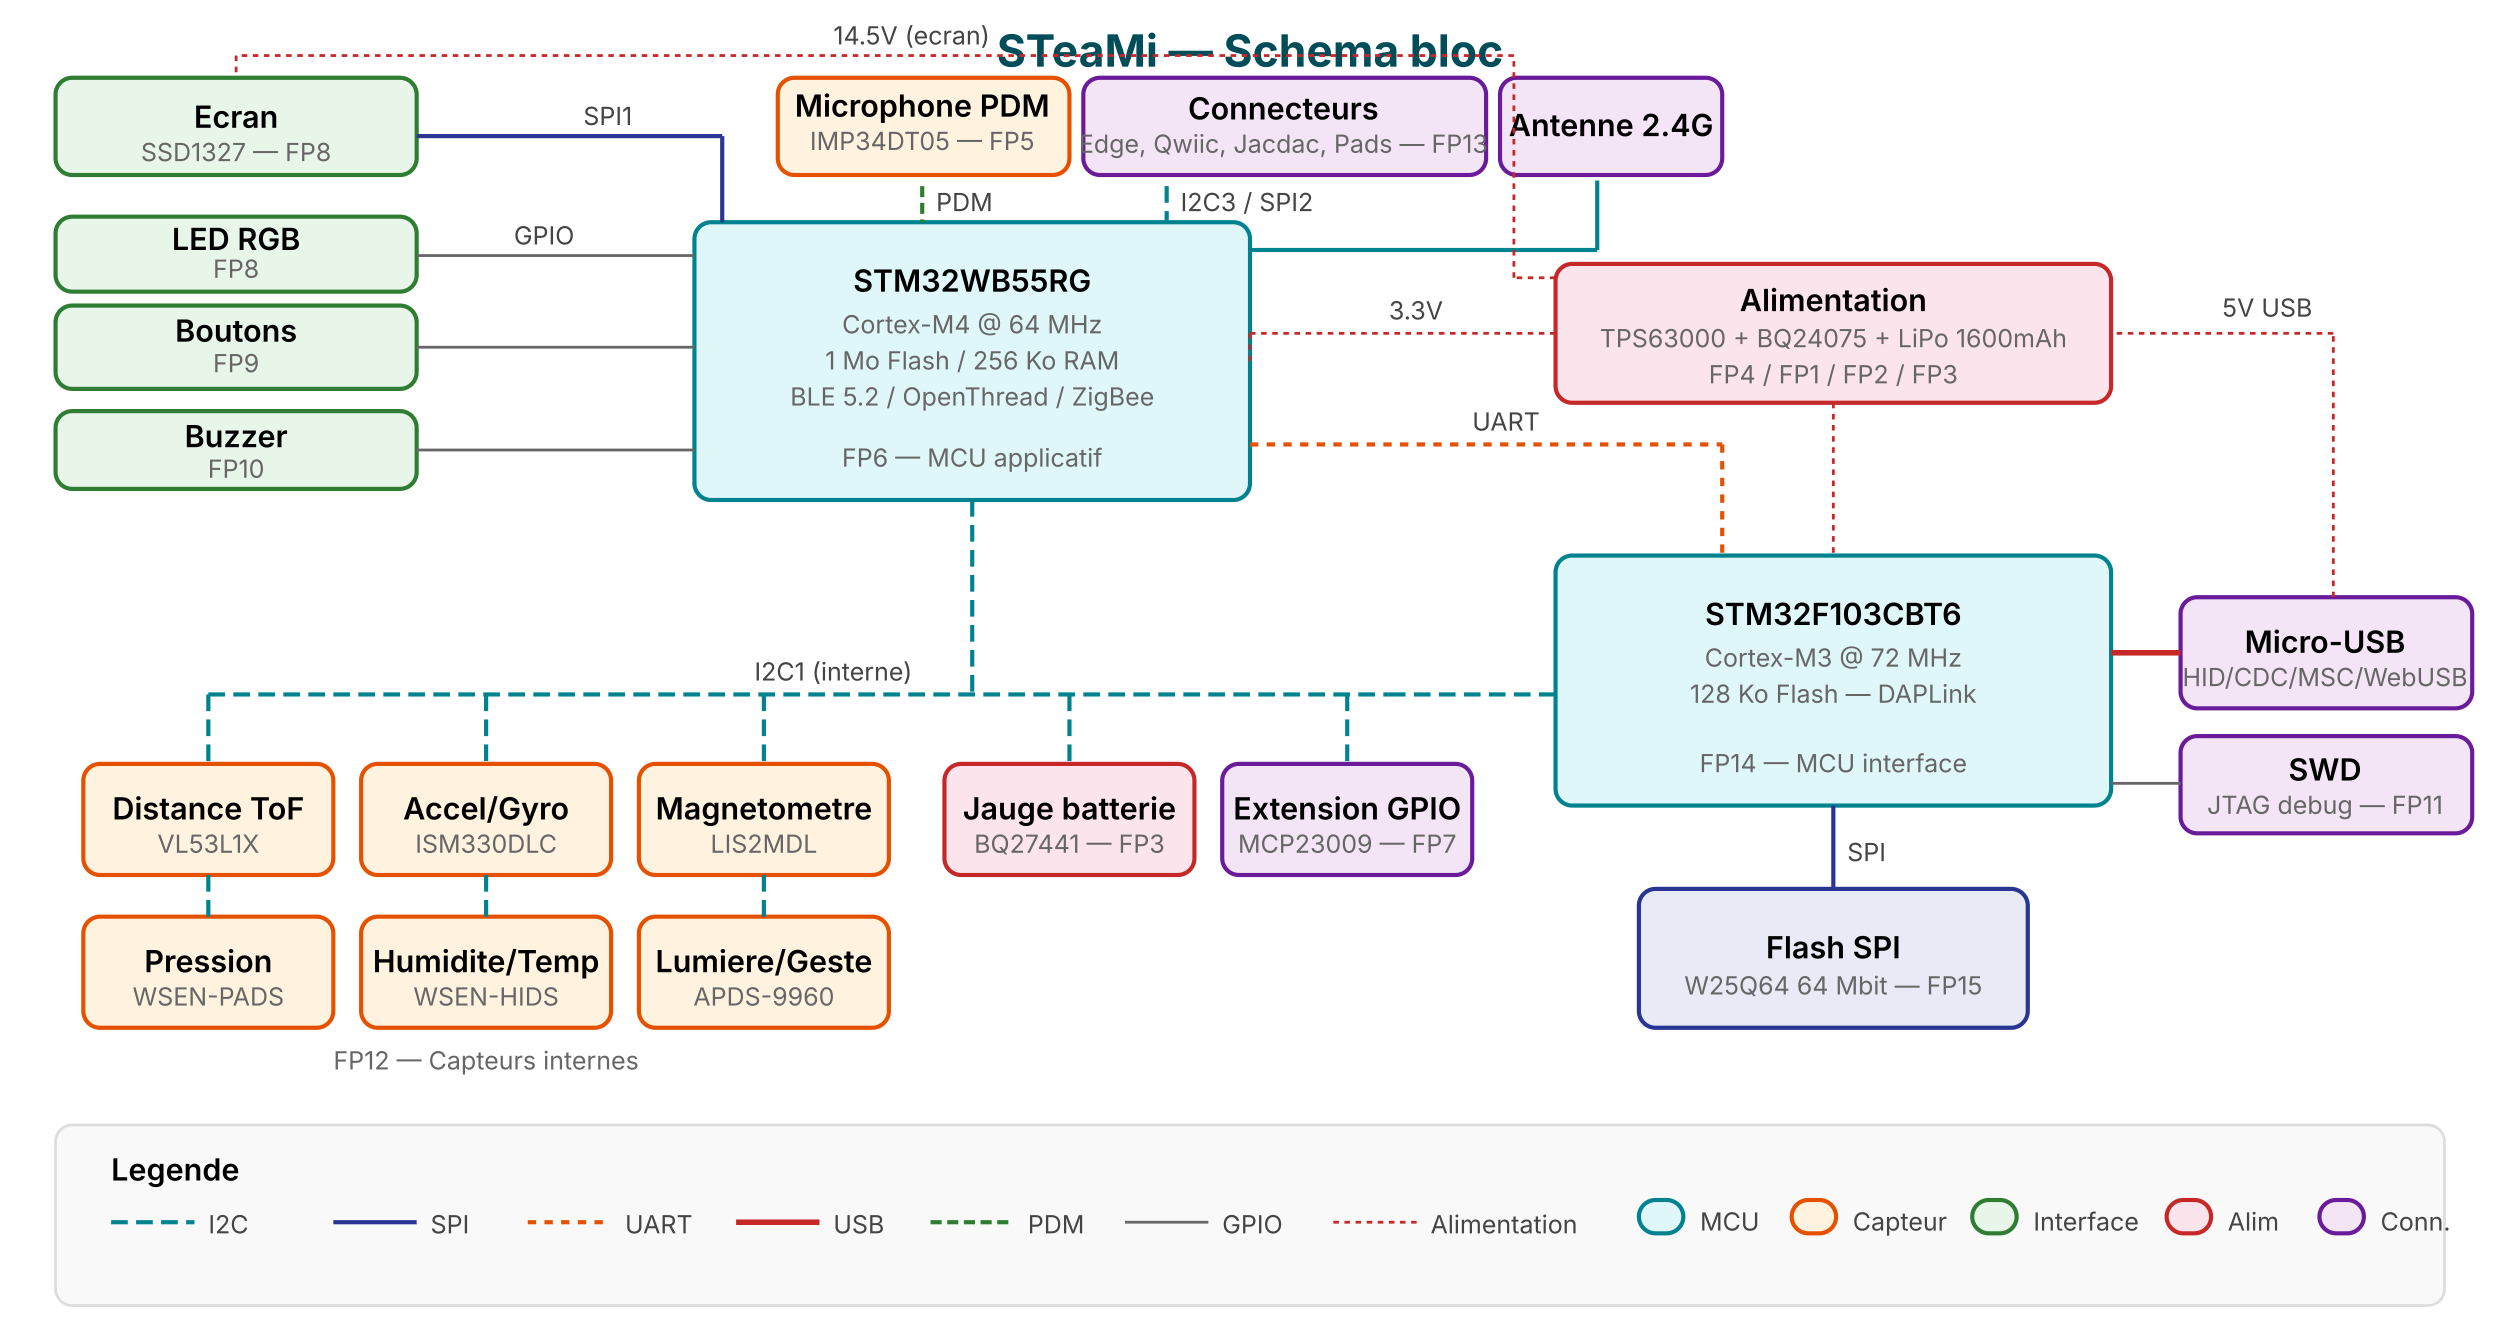
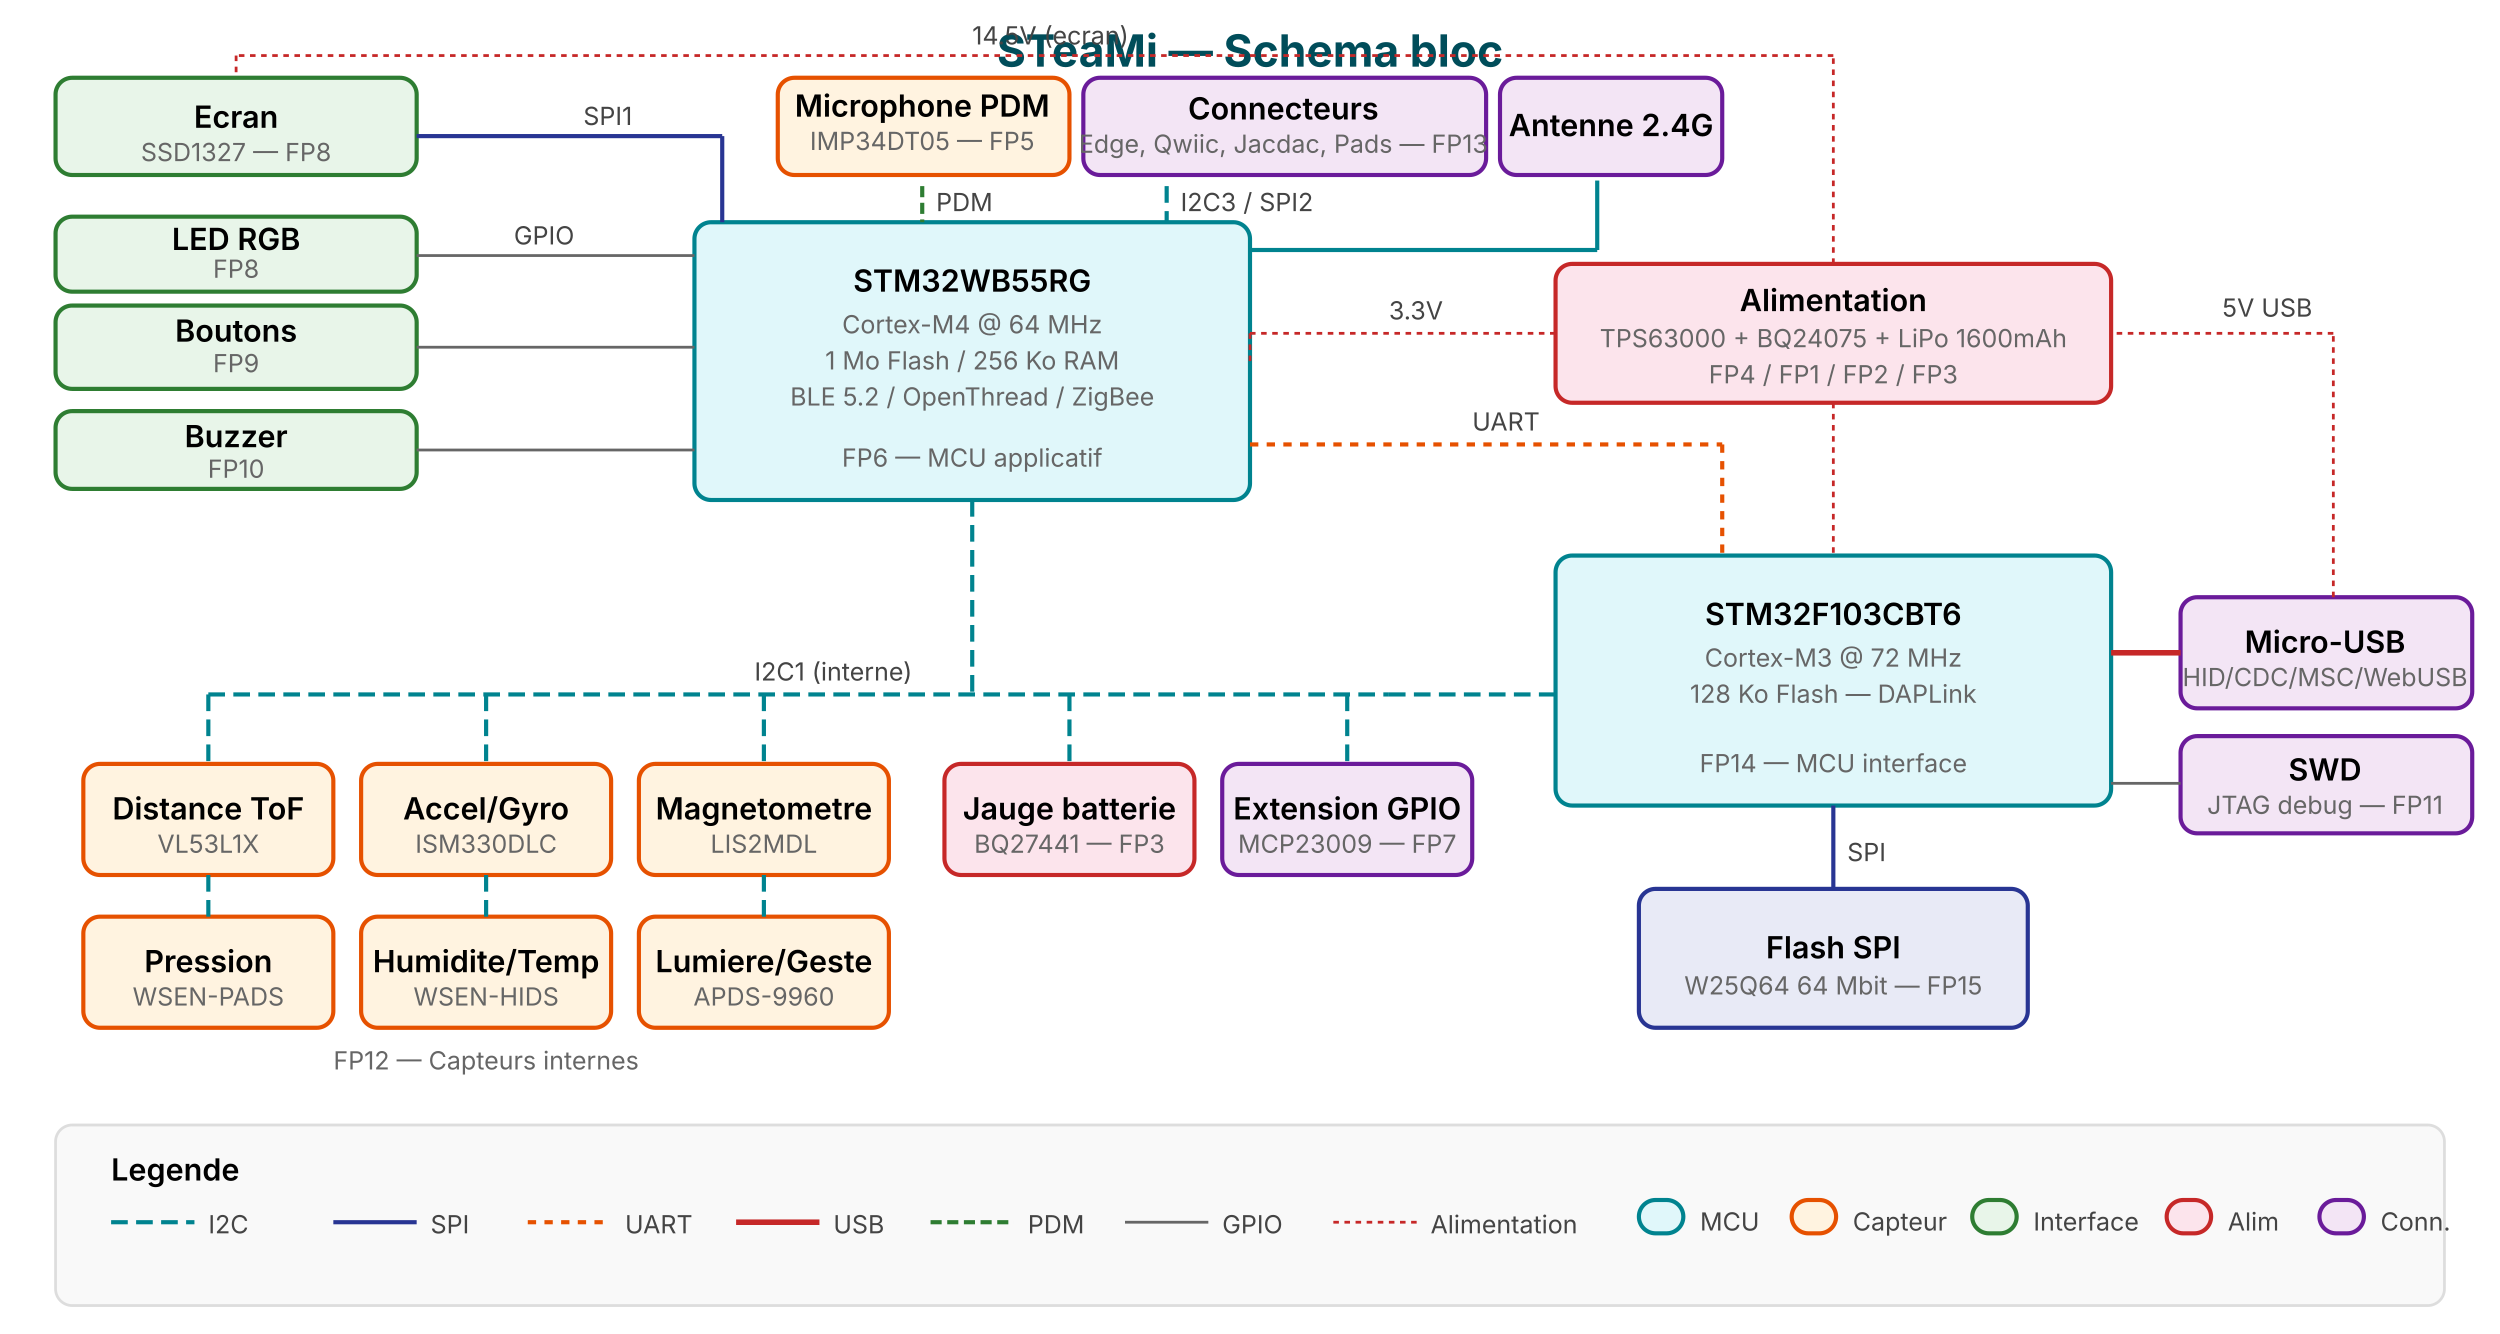
<svg xmlns="http://www.w3.org/2000/svg" viewBox="0 0 900 480" font-family="Inter, -apple-system, sans-serif" font-size="11">
  <defs>
    <style>
      .box { rx: 6; ry: 6; stroke-width: 1.5; }
      .mcu { fill: #e0f7fa; stroke: #00838f; }
      .sensor { fill: #fff3e0; stroke: #e65100; }
      .power { fill: #fce4ec; stroke: #c62828; }
      .ui { fill: #e8f5e9; stroke: #2e7d32; }
      .conn { fill: #f3e5f5; stroke: #6a1b9a; }
      .flash { fill: #e8eaf6; stroke: #283593; }
      .label { font-weight: 600; font-size: 11px; }
      .sublabel { font-size: 9px; fill: #666; }
      .bus { stroke-width: 1.5; fill: none; }
      .bus-i2c { stroke: #00838f; stroke-dasharray: 6,3; }
      .bus-spi { stroke: #283593; }
      .bus-uart { stroke: #e65100; stroke-dasharray: 3,3; }
      .bus-usb { stroke: #c62828; stroke-width: 2; }
      .bus-pwr { stroke: #c62828; stroke-width: 1; stroke-dasharray: 2,2; }
      .bus-pdm { stroke: #2e7d32; stroke-dasharray: 4,2; }
      .bus-gpio { stroke: #666; stroke-width: 1; }
      .title { font-size: 16px; font-weight: 700; fill: #004d5a; }
      .legend-text { font-size: 9px; fill: #444; }
    </style>
  </defs>
  <text x="450" y="24" text-anchor="middle" class="title">STeaMi — Schema bloc</text>
  <rect x="250" y="80" width="200" height="100" class="box mcu" />
  <text x="350" y="105" text-anchor="middle" class="label">STM32WB55RG</text>
  <text x="350" y="120" text-anchor="middle" class="sublabel">Cortex-M4 @ 64 MHz</text>
  <text x="350" y="133" text-anchor="middle" class="sublabel">1 Mo Flash / 256 Ko RAM</text>
  <text x="350" y="146" text-anchor="middle" class="sublabel">BLE 5.2 / OpenThread / ZigBee</text>
  <text x="350" y="168" text-anchor="middle" class="sublabel" fill="#00838f">FP6 — MCU applicatif</text>
  <rect x="540" y="28" width="80" height="35" class="box conn" />
  <text x="580" y="49" text-anchor="middle" class="label" font-size="9">Antenne 2.4G</text>
  <line x1="450" y1="90" x2="575" y2="90" class="bus" stroke="#00838f" stroke-width="1.5" />
  <line x1="575" y1="90" x2="575" y2="65" class="bus" stroke="#00838f" stroke-width="1.5" />
  <rect x="560" y="200" width="200" height="90" class="box mcu" />
  <text x="660" y="225" text-anchor="middle" class="label">STM32F103CBT6</text>
  <text x="660" y="240" text-anchor="middle" class="sublabel">Cortex-M3 @ 72 MHz</text>
  <text x="660" y="253" text-anchor="middle" class="sublabel">128 Ko Flash — DAPLink</text>
  <text x="660" y="278" text-anchor="middle" class="sublabel" fill="#00838f">FP14 — MCU interface</text>
  <rect x="785" y="215" width="105" height="40" class="box conn" />
  <text x="837" y="235" text-anchor="middle" class="label" font-size="9">Micro-USB</text>
  <text x="837" y="247" text-anchor="middle" class="sublabel">HID/CDC/MSC/WebUSB</text>
  <line x1="760" y1="235" x2="785" y2="235" class="bus bus-usb" />
  <line x1="450" y1="160" x2="620" y2="160" class="bus bus-uart" />
  <line x1="620" y1="160" x2="620" y2="200" class="bus bus-uart" />
  <text x="530" y="155" class="legend-text" fill="#e65100">UART</text>
  <rect x="590" y="320" width="140" height="50" class="box flash" />
  <text x="660" y="345" text-anchor="middle" class="label">Flash SPI</text>
  <text x="660" y="358" text-anchor="middle" class="sublabel">W25Q64 64 Mbit — FP15</text>
  <line x1="660" y1="290" x2="660" y2="320" class="bus bus-spi" />
  <text x="665" y="310" class="legend-text" fill="#283593">SPI</text>
  <line x1="75" y1="250" x2="500" y2="250" class="bus bus-i2c" />
  <text x="300" y="245" text-anchor="middle" class="legend-text" fill="#00838f">I2C1 (interne)</text>
  <line x1="350" y1="180" x2="350" y2="250" class="bus bus-i2c" />
  <line x1="560" y1="250" x2="500" y2="250" class="bus bus-i2c" />
  <rect x="30" y="275" width="90" height="40" class="box sensor" />
  <text x="75" y="295" text-anchor="middle" class="label" font-size="9">Distance ToF</text>
  <text x="75" y="307" text-anchor="middle" class="sublabel">VL53L1X</text>
  <line x1="75" y1="250" x2="75" y2="275" class="bus bus-i2c" />
  <rect x="130" y="275" width="90" height="40" class="box sensor" />
  <text x="175" y="295" text-anchor="middle" class="label" font-size="9">Accel/Gyro</text>
  <text x="175" y="307" text-anchor="middle" class="sublabel">ISM330DLC</text>
  <line x1="175" y1="250" x2="175" y2="275" class="bus bus-i2c" />
  <rect x="230" y="275" width="90" height="40" class="box sensor" />
  <text x="275" y="295" text-anchor="middle" class="label" font-size="9">Magnetometre</text>
  <text x="275" y="307" text-anchor="middle" class="sublabel">LIS2MDL</text>
  <line x1="275" y1="250" x2="275" y2="275" class="bus bus-i2c" />
  <rect x="30" y="330" width="90" height="40" class="box sensor" />
  <text x="75" y="350" text-anchor="middle" class="label" font-size="9">Pression</text>
  <text x="75" y="362" text-anchor="middle" class="sublabel">WSEN-PADS</text>
  <line x1="75" y1="315" x2="75" y2="330" class="bus bus-i2c" />
  <rect x="130" y="330" width="90" height="40" class="box sensor" />
  <text x="175" y="350" text-anchor="middle" class="label" font-size="9">Humidite/Temp</text>
  <text x="175" y="362" text-anchor="middle" class="sublabel">WSEN-HIDS</text>
  <line x1="175" y1="315" x2="175" y2="330" class="bus bus-i2c" />
  <rect x="230" y="330" width="90" height="40" class="box sensor" />
  <text x="275" y="350" text-anchor="middle" class="label" font-size="9">Lumiere/Geste</text>
  <text x="275" y="362" text-anchor="middle" class="sublabel">APDS-9960</text>
  <line x1="275" y1="315" x2="275" y2="330" class="bus bus-i2c" />
  <rect x="340" y="275" width="90" height="40" class="box power" />
  <text x="385" y="295" text-anchor="middle" class="label" font-size="9">Jauge batterie</text>
  <text x="385" y="307" text-anchor="middle" class="sublabel">BQ27441 — FP3</text>
  <line x1="385" y1="250" x2="385" y2="275" class="bus bus-i2c" />
  <rect x="440" y="275" width="90" height="40" class="box conn" />
  <text x="485" y="295" text-anchor="middle" class="label" font-size="9">Extension GPIO</text>
  <text x="485" y="307" text-anchor="middle" class="sublabel">MCP23009 — FP7</text>
  <line x1="485" y1="250" x2="485" y2="275" class="bus bus-i2c" />
  <text x="175" y="385" text-anchor="middle" class="sublabel" fill="#e65100">FP12 — Capteurs internes</text>
  <rect x="280" y="28" width="105" height="35" class="box sensor" />
  <text x="332" y="42" text-anchor="middle" class="label" font-size="9">Microphone PDM</text>
  <text x="332" y="54" text-anchor="middle" class="sublabel">IMP34DT05 — FP5</text>
  <line x1="332" y1="67" x2="332" y2="80" class="bus bus-pdm" />
  <text x="337" y="76" class="legend-text" fill="#2e7d32">PDM</text>
  <rect x="20" y="28" width="130" height="35" class="box ui" />
  <text x="85" y="46" text-anchor="middle" class="label" font-size="10">Ecran</text>
  <text x="85" y="58" text-anchor="middle" class="sublabel">SSD1327 — FP8</text>
  <line x1="150" y1="49" x2="260" y2="49" class="bus bus-spi" />
  <line x1="260" y1="49" x2="260" y2="80" class="bus bus-spi" />
  <text x="210" y="45" class="legend-text" fill="#283593">SPI1</text>
  <rect x="20" y="78" width="130" height="27" class="box ui" />
  <text x="85" y="90" text-anchor="middle" class="label" font-size="9">LED RGB</text>
  <text x="85" y="100" text-anchor="middle" class="sublabel">FP8</text>
  <line x1="150" y1="92" x2="250" y2="92" class="bus bus-gpio" />
  <text x="185" y="88" class="legend-text" fill="#666">GPIO</text>
  <rect x="20" y="110" width="130" height="30" class="box ui" />
  <text x="85" y="123" text-anchor="middle" class="label" font-size="9">Boutons</text>
  <text x="85" y="134" text-anchor="middle" class="sublabel">FP9</text>
  <line x1="150" y1="125" x2="250" y2="125" class="bus bus-gpio" />
  <rect x="20" y="148" width="130" height="28" class="box ui" />
  <text x="85" y="161" text-anchor="middle" class="label" font-size="9">Buzzer</text>
  <text x="85" y="172" text-anchor="middle" class="sublabel">FP10</text>
  <line x1="150" y1="162" x2="250" y2="162" class="bus bus-gpio" />
  <rect x="560" y="95" width="200" height="50" class="box power" />
  <text x="660" y="112" text-anchor="middle" class="label" font-size="10">Alimentation</text>
  <text x="660" y="125" text-anchor="middle" class="sublabel">TPS63000 + BQ24075 + LiPo 1600mAh</text>
  <text x="660" y="138" text-anchor="middle" class="sublabel" fill="#c62828">FP4 / FP1 / FP2 / FP3</text>
-   <line x1="560" y1="100" x2="545" y2="100" class="bus bus-pwr" />
-   <line x1="545" y1="100" x2="545" y2="20" class="bus bus-pwr" />
-   <line x1="545" y1="20" x2="85" y2="20" class="bus bus-pwr" />
+   <line x1="660" y1="95" x2="660" y2="20" class="bus bus-pwr" />
+   <line x1="660" y1="20" x2="85" y2="20" class="bus bus-pwr" />
  <line x1="85" y1="20" x2="85" y2="28" class="bus bus-pwr" />
-   <text x="300" y="16" class="legend-text" fill="#c62828">14.5V (ecran)</text>
+   <text x="350" y="16" class="legend-text" fill="#c62828">14.5V (ecran)</text>
  <line x1="660" y1="145" x2="660" y2="200" class="bus bus-pwr" stroke-dasharray="2,4" />
  <line x1="560" y1="120" x2="450" y2="120" class="bus bus-pwr" />
  <line x1="450" y1="120" x2="450" y2="130" class="bus bus-pwr" />
  <text x="500" y="115" class="legend-text" fill="#c62828">3.3V</text>
  <line x1="840" y1="215" x2="840" y2="120" class="bus bus-pwr" />
  <line x1="840" y1="120" x2="760" y2="120" class="bus bus-pwr" />
  <text x="800" y="114" class="legend-text" fill="#c62828">5V USB</text>
  <rect x="390" y="28" width="145" height="35" class="box conn" />
  <text x="462" y="43" text-anchor="middle" class="label" font-size="9">Connecteurs</text>
  <text x="462" y="55" text-anchor="middle" class="sublabel">Edge, Qwiic, Jacdac, Pads — FP13</text>
  <line x1="420" y1="67" x2="420" y2="80" class="bus bus-i2c" stroke="#6a1b9a" />
  <text x="425" y="76" class="legend-text" fill="#6a1b9a">I2C3 / SPI2</text>
  <rect x="785" y="265" width="105" height="35" class="box conn" />
  <text x="837" y="281" text-anchor="middle" class="label" font-size="9">SWD</text>
  <text x="837" y="293" text-anchor="middle" class="sublabel">JTAG debug — FP11</text>
  <line x1="760" y1="282" x2="785" y2="282" class="bus bus-gpio" />
  <rect x="20" y="405" width="860" height="65" rx="6" fill="#f9f9f9" stroke="#ddd" />
  <text x="40" y="425" class="label" font-size="10">Legende</text>
  <line x1="40" y1="440" x2="70" y2="440" class="bus bus-i2c" />
  <text x="75" y="444" class="legend-text">I2C</text>
  <line x1="120" y1="440" x2="150" y2="440" class="bus bus-spi" />
  <text x="155" y="444" class="legend-text">SPI</text>
  <line x1="190" y1="440" x2="220" y2="440" class="bus bus-uart" />
  <text x="225" y="444" class="legend-text">UART</text>
  <line x1="265" y1="440" x2="295" y2="440" class="bus bus-usb" />
  <text x="300" y="444" class="legend-text">USB</text>
  <line x1="335" y1="440" x2="365" y2="440" class="bus bus-pdm" />
  <text x="370" y="444" class="legend-text">PDM</text>
  <line x1="405" y1="440" x2="435" y2="440" class="bus bus-gpio" />
  <text x="440" y="444" class="legend-text">GPIO</text>
  <line x1="480" y1="440" x2="510" y2="440" class="bus bus-pwr" />
  <text x="515" y="444" class="legend-text">Alimentation</text>
  <rect x="590" y="432" width="16" height="12" class="box mcu" />
  <text x="612" y="443" class="legend-text">MCU</text>
  <rect x="645" y="432" width="16" height="12" class="box sensor" />
  <text x="667" y="443" class="legend-text">Capteur</text>
  <rect x="710" y="432" width="16" height="12" class="box ui" />
  <text x="732" y="443" class="legend-text">Interface</text>
  <rect x="780" y="432" width="16" height="12" class="box power" />
  <text x="802" y="443" class="legend-text">Alim</text>
  <rect x="835" y="432" width="16" height="12" class="box conn" />
  <text x="857" y="443" class="legend-text">Conn.</text>
</svg>
